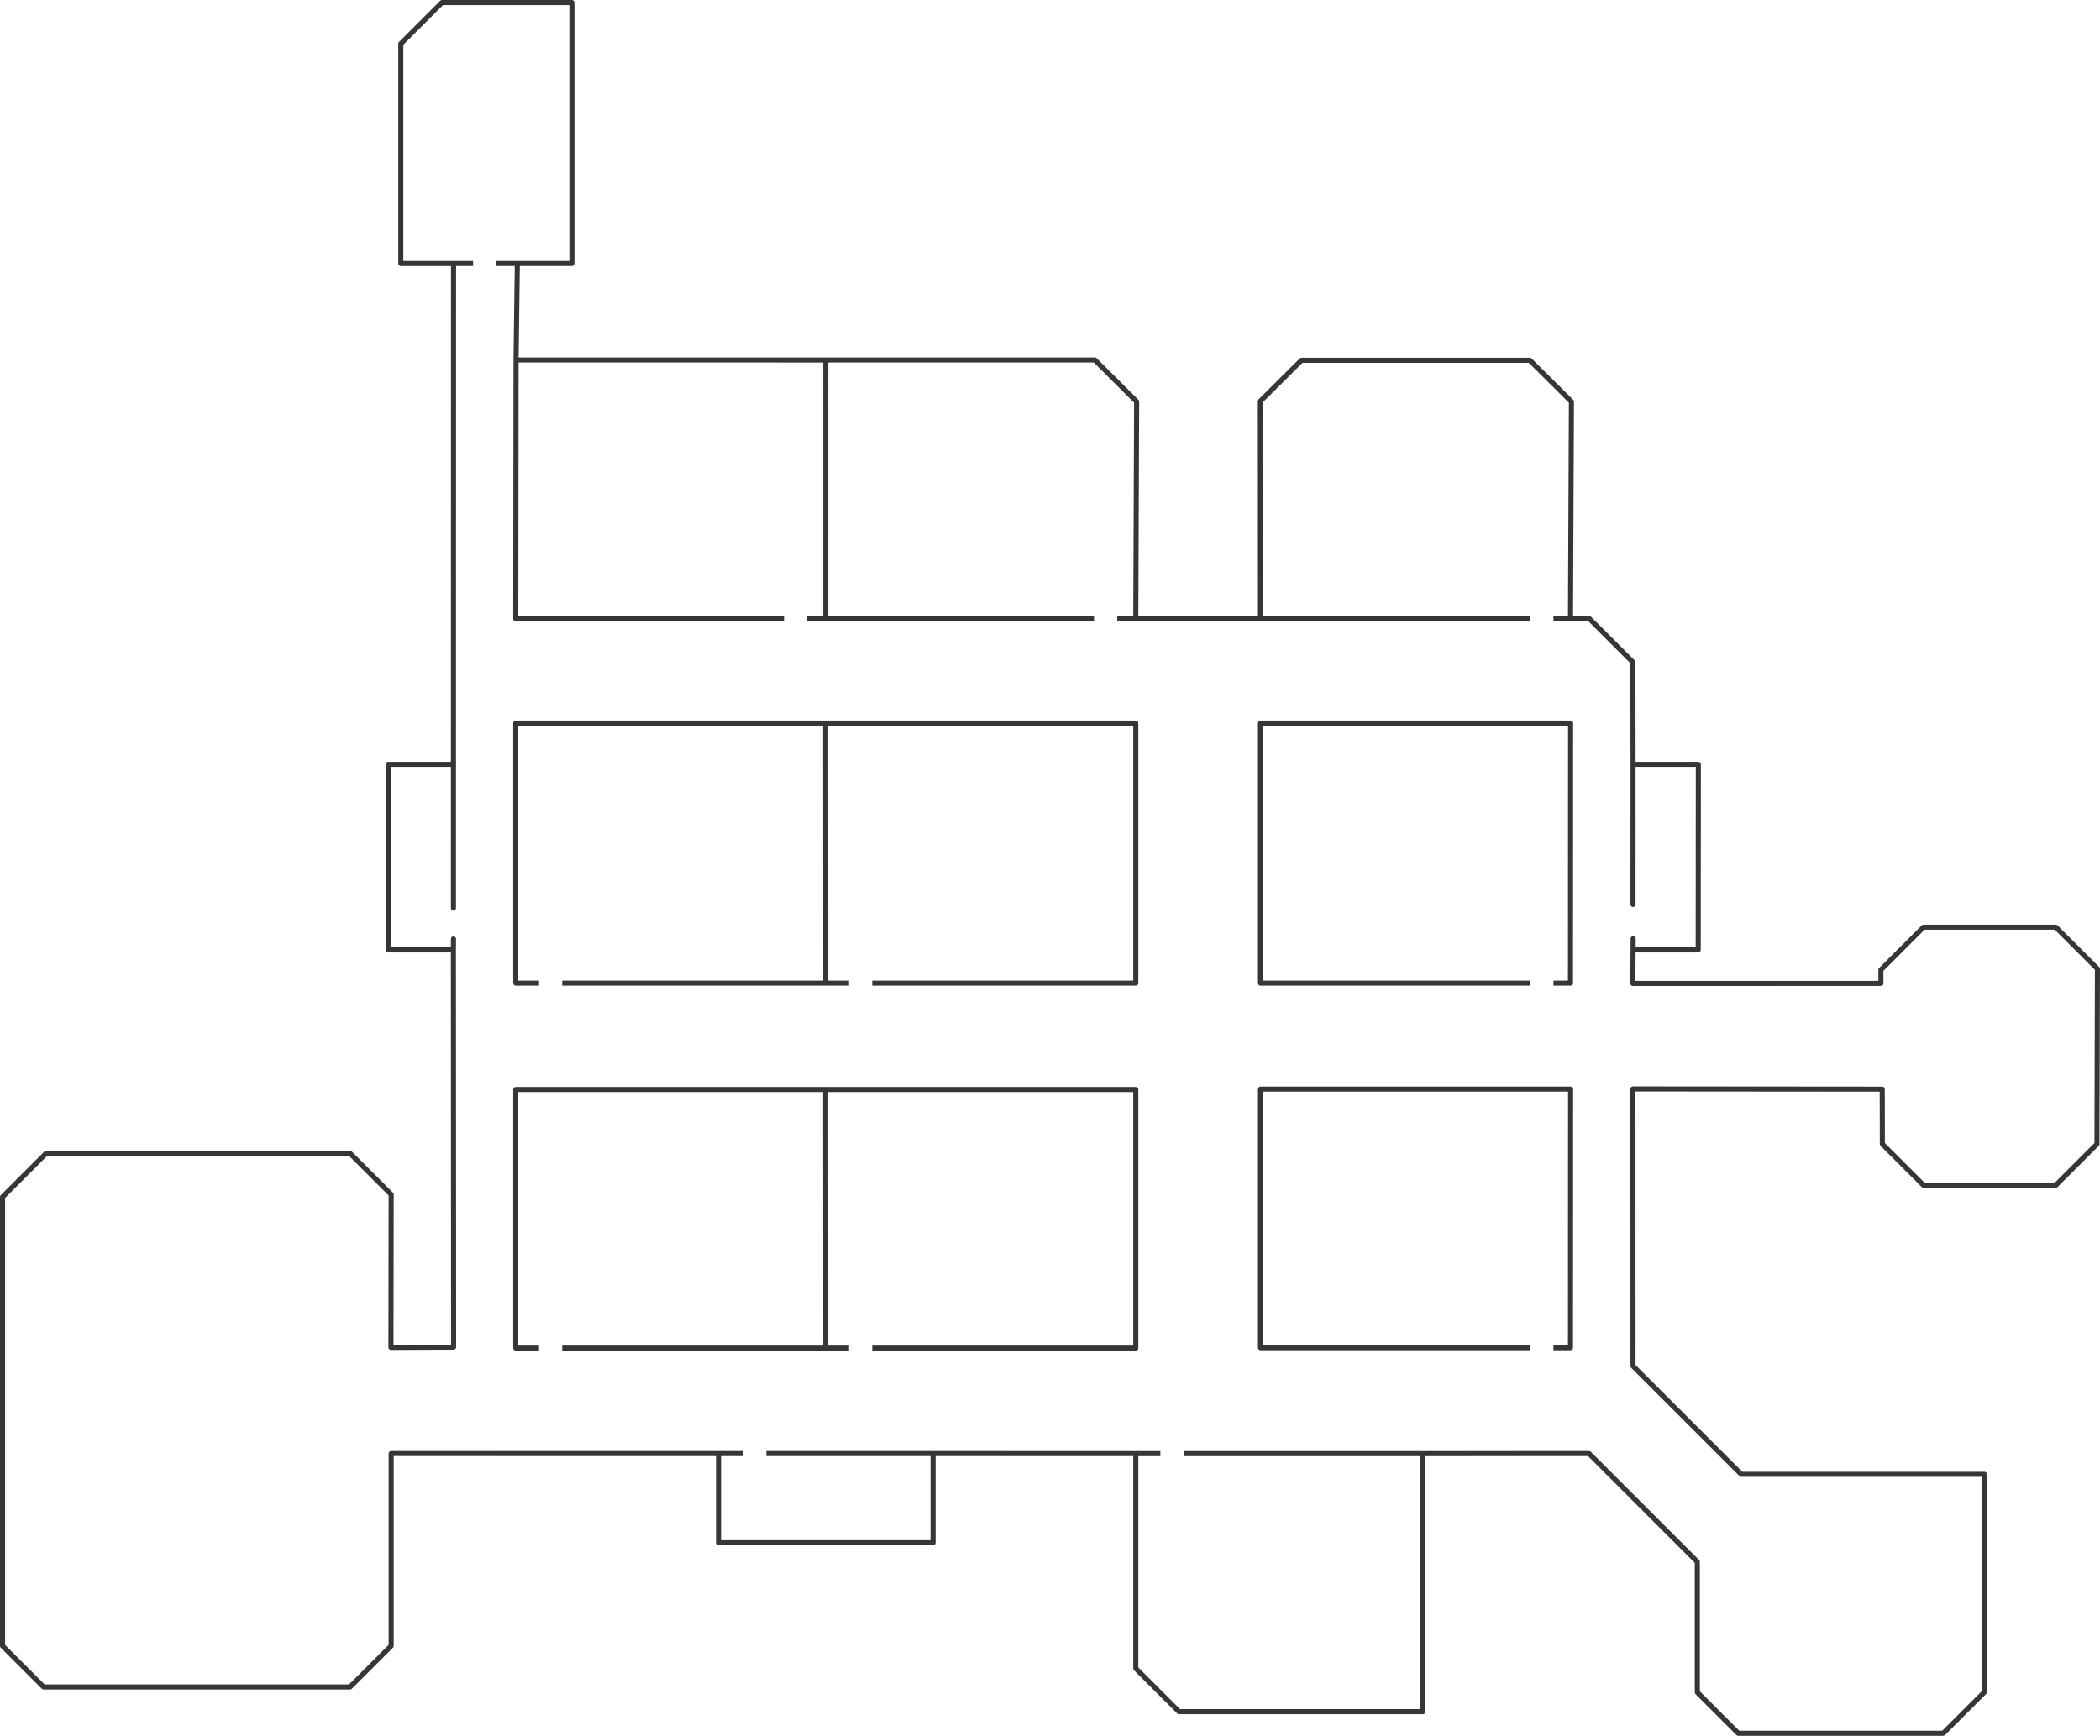
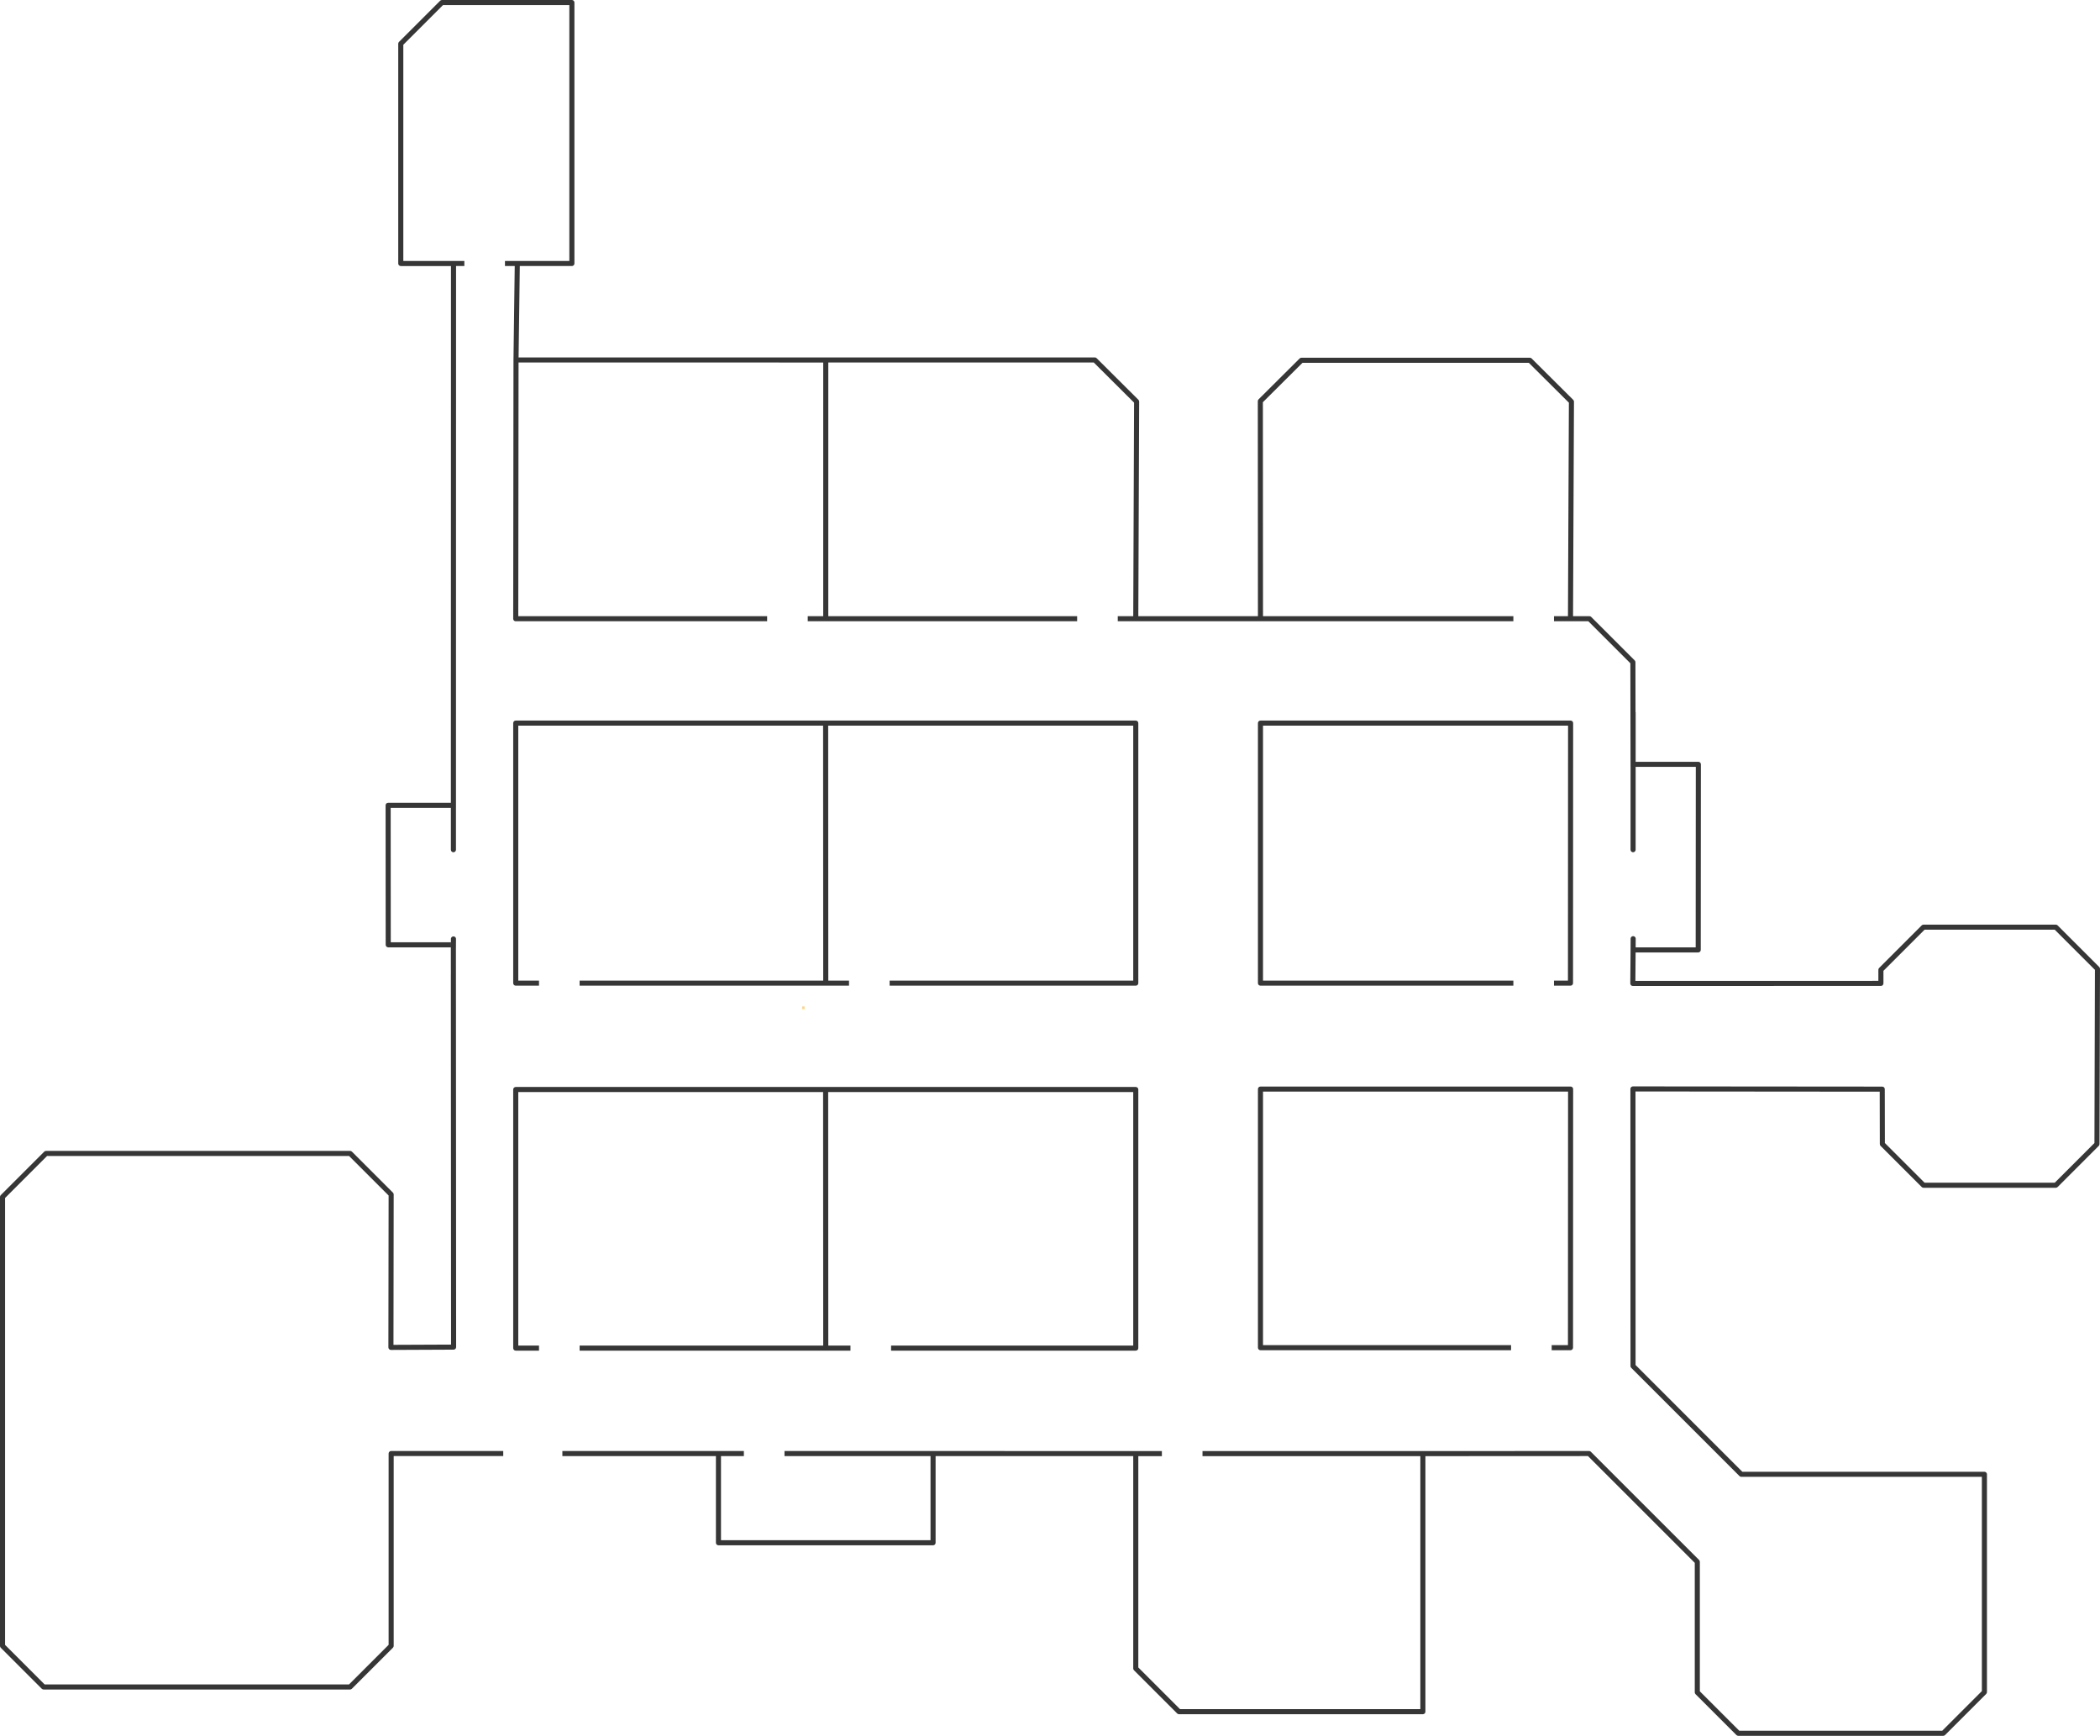
<svg xmlns="http://www.w3.org/2000/svg" width="1448.229mm" height="1197.266mm" viewBox="0 0 1448.229 1197.266" version="1.1" id="svg8">
  <defs id="defs2" />
  <g id="layer1" transform="translate(618.2811,450.4664)">
    <path id="path1199" style="display:inline;fill:#ffd284;fill-opacity:1;stroke:none;stroke-width:7.559;stroke-linecap:square;stroke-linejoin:round;stroke-miterlimit:4;stroke-dasharray:none;stroke-opacity:1" d="M 1185.445 2105.928 L 1185.445 2105.93 L 1185.588 2105.928 L 1185.445 2105.928 z " transform="matrix(0.2645833,0,0,0.2645833,-618.2811,-450.4664)" />
    <path id="path36793" style="display:inline;fill:#ffd284;fill-opacity:1;stroke:none;stroke-width:7.559;stroke-linecap:square;stroke-linejoin:round;stroke-miterlimit:4;stroke-dasharray:none;stroke-opacity:1" d="M 4252.941 2105.928 L 4252.799 2105.928 L 4252.941 2105.93 L 4252.941 2105.928 z " transform="matrix(0.2645833,0,0,0.2645833,-618.2811,-450.4664)" />
-     <path id="path1505" style="color:#000000;font-style:normal;font-variant:normal;font-weight:normal;font-stretch:normal;font-size:medium;line-height:normal;font-family:sans-serif;font-variant-ligatures:normal;font-variant-position:normal;font-variant-caps:normal;font-variant-numeric:normal;font-variant-alternates:normal;font-variant-east-asian:normal;font-feature-settings:normal;font-variation-settings:normal;text-indent:0;text-align:start;text-decoration:none;text-decoration-line:none;text-decoration-style:solid;text-decoration-color:#000000;letter-spacing:normal;word-spacing:normal;text-transform:none;writing-mode:lr-tb;direction:ltr;text-orientation:mixed;dominant-baseline:auto;baseline-shift:baseline;text-anchor:start;white-space:normal;shape-padding:0;shape-margin:0;inline-size:0;clip-rule:nonzero;display:inline;overflow:visible;visibility:visible;opacity:1;isolation:auto;mix-blend-mode:normal;color-interpolation:sRGB;color-interpolation-filters:linearRGB;solid-color:#000000;solid-opacity:1;vector-effect:none;fill:#363636;fill-opacity:1;fill-rule:nonzero;stroke:none;stroke-width:13.228;stroke-linecap:round;stroke-linejoin:round;stroke-miterlimit:4;stroke-dasharray:none;stroke-dashoffset:0;stroke-opacity:1;color-rendering:auto;image-rendering:auto;shape-rendering:auto;text-rendering:auto;enable-background:accumulate;stop-color:#000000;stop-opacity:1" d="M 1151.928 -0.002 A 6.615 6.615 0 0 0 1147.256 1.939 L 1039.945 109.242 A 6.615 6.615 0 0 0 1038.012 113.924 L 1038.012 686.936 A 6.615 6.615 0 0 0 1044.617 693.549 L 1175.455 693.637 L 1175.41 985.414 L 1175.197 1985.926 L 1011.725 1985.926 L 1011.725 1985.928 A 6.614 6.614 0 0 0 1011.65 1985.926 A 6.614 6.614 0 0 0 1005.043 1992.547 L 1005.391 2476.326 A 6.614 6.614 0 0 0 1011.906 2482.932 L 1011.906 2482.934 A 6.615 6.615 0 0 0 1012.004 2482.934 A 6.615 6.615 0 0 0 1012.006 2482.934 L 1175.123 2482.934 L 1175.668 3505.223 L 1025.566 3505.871 L 1026.141 3113.812 A 6.615 6.615 0 0 0 1024.207 3109.125 L 917.311 3002.234 A 6.615 6.615 0 0 0 912.631 3000.293 L 120 3000.293 A 6.615 6.615 0 0 0 115.326 3002.234 L 1.941 3115.621 A 6.615 6.615 0 0 0 0 3120.293 L 0 4290.803 A 6.615 6.615 0 0 0 1.941 4295.477 L 108.912 4402.453 A 6.615 6.615 0 0 0 113.592 4404.389 L 912.467 4404.389 A 6.615 6.615 0 0 0 917.141 4402.453 L 1024.207 4295.395 A 6.615 6.615 0 0 0 1026.141 4290.715 L 1026.141 3795.832 L 1866.031 3795.885 L 1866.031 4021.844 A 6.615 6.615 0 0 0 1872.645 4028.459 L 2432.016 4028.459 A 6.615 6.615 0 0 0 2438.629 4021.844 L 2438.629 3795.922 L 2953.768 3795.973 L 2953.768 4349.621 A 6.615 6.615 0 0 0 2955.701 4354.295 L 3068.275 4466.875 A 6.615 6.615 0 0 0 3072.955 4468.81 L 3708.705 4468.81 A 6.615 6.615 0 0 0 3715.32 4462.195 L 3715.32 3796.055 L 4139.076 3795.84 L 4417.396 4074.152 L 4417.396 4411.836 A 6.615 6.615 0 0 0 4419.338 4416.516 L 4525.984 4523.162 A 6.615 6.615 0 0 0 4530.656 4525.098 L 5065.113 4525.098 A 6.615 6.615 0 0 0 5069.793 4523.162 L 5177.037 4415.918 A 6.615 6.615 0 0 0 5178.971 4411.246 L 5178.971 3843.365 A 6.615 6.615 0 0 0 5172.357 3836.75 L 4541.412 3836.75 L 4263.092 3558.432 L 4262.871 2845.363 L 4899.441 2845.908 L 4899.721 2982.525 A 6.615 6.615 0 0 0 4901.656 2987.191 L 5008.922 3094.457 A 6.615 6.615 0 0 0 5013.602 3096.391 L 5358.461 3096.391 A 6.615 6.615 0 0 0 5363.143 3094.457 L 5470.379 2987.221 A 6.615 6.615 0 0 0 5472.32 2982.562 L 5473.619 2525.594 A 6.615 6.615 0 0 0 5471.685 2520.898 L 5363.098 2412.348 A 6.615 6.615 0 0 0 5358.424 2410.414 L 5013.639 2410.414 A 6.615 6.615 0 0 0 5008.967 2412.348 L 4897.875 2523.432 A 6.615 6.615 0 0 0 4895.941 2528.111 L 4895.941 2557.055 L 4262.613 2557.188 L 4263.211 2482.934 L 4426.371 2482.934 L 4426.379 2482.934 A 6.615 6.615 0 0 0 4426.435 2482.934 L 4426.435 2482.932 A 6.614 6.614 0 0 0 4433.002 2476.326 L 4433.342 1992.547 A 6.614 6.614 0 0 0 4426.734 1985.926 A 6.614 6.614 0 0 0 4426.678 1985.928 L 4426.678 1985.926 L 4263.182 1985.926 L 4262.738 1726.291 A 6.615 6.615 0 0 0 4260.805 1721.625 L 4147.418 1608.238 A 6.615 6.615 0 0 0 4142.738 1606.297 L 4100.107 1606.297 L 4102.537 1047.045 A 6.615 6.615 0 0 0 4100.588 1042.32 L 3992.199 934.508 A 6.615 6.615 0 0 0 3987.533 932.59 L 3392.17 932.59 A 6.615 6.615 0 0 0 3387.496 934.508 L 3280.416 1041.082 A 6.615 6.615 0 0 0 3278.475 1045.768 L 3278.791 1606.297 L 2967.01 1606.297 L 2969.18 1046.883 A 6.615 6.615 0 0 0 2967.231 1042.174 L 2858.289 933.697 A 6.615 6.615 0 0 0 2853.623 931.77 L 2152.352 931.807 A 6.615 6.615 0 0 0 2151.932 931.814 L 1351.705 931.77 L 1354.871 693.541 L 1490.609 693.541 A 6.615 6.615 0 0 0 1497.225 686.928 L 1497.225 6.613 A 6.615 6.615 0 0 0 1490.609 -0.002 L 1151.928 -0.002 z M 1154.674 13.227 L 1483.996 13.227 L 1483.996 680.312 L 1348.346 680.312 L 1293.559 680.311 L 1293.559 693.541 L 1341.643 693.541 L 1338.389 938.295 A 6.615 6.615 0 0 0 1338.389 938.348 A 6.615 6.615 0 0 0 1338.389 938.377 L 1337.664 1612.904 A 6.615 6.615 0 0 0 1337.717 1613.746 A 6.615 6.615 0 0 0 1337.879 1614.572 A 6.615 6.615 0 0 0 1337.996 1614.971 A 6.615 6.615 0 0 0 1338.498 1616.131 A 6.615 6.615 0 0 0 1338.713 1616.484 A 6.615 6.615 0 0 0 1339.791 1617.777 A 6.615 6.615 0 0 0 1340.107 1618.049 A 6.615 6.615 0 0 0 1340.447 1618.301 A 6.615 6.615 0 0 0 1341.156 1618.744 A 6.615 6.615 0 0 0 1341.533 1618.928 A 6.615 6.615 0 0 0 1341.924 1619.09 A 6.615 6.615 0 0 0 1342.728 1619.342 A 6.615 6.615 0 0 0 1343.135 1619.43 A 6.615 6.615 0 0 0 1344.279 1619.525 L 2043.492 1619.525 L 2043.492 1606.297 L 1350.9 1606.297 L 1351.609 944.998 L 2145.738 945.043 L 2145.715 1606.297 L 2103.996 1606.297 L 2103.996 1619.525 L 2851.539 1619.525 L 2851.539 1606.297 L 2158.943 1606.297 L 2158.967 945.035 L 2850.893 944.998 L 2955.938 1049.6 L 2953.789 1606.297 L 2912.043 1606.297 L 2912.043 1619.525 L 2960.373 1619.525 L 3285.412 1619.525 L 3988.566 1619.525 L 3988.566 1606.297 L 3292.019 1606.297 L 3291.703 1048.514 L 3394.894 945.818 L 3984.803 945.818 L 4089.293 1049.754 L 4086.879 1606.297 L 4049.072 1606.297 L 4049.072 1619.525 L 4093.465 1619.525 L 4140 1619.525 L 4249.518 1729.043 L 4249.967 1992.541 L 4249.967 1992.555 L 4249.842 2358.018 A 6.615 6.615 0 0 0 4263.07 2358.018 L 4263.188 1999.154 L 4420.109 1999.154 L 4419.777 2469.705 L 4263.307 2469.705 L 4263.447 2447.059 A 6.615 6.615 0 0 0 4263.1 2444.99 A 6.615 6.615 0 0 0 4262.953 2444.6 A 6.615 6.615 0 0 0 4262.783 2444.217 A 6.615 6.615 0 0 0 4262.125 2443.139 A 6.615 6.615 0 0 0 4261.867 2442.812 A 6.615 6.615 0 0 0 4261.58 2442.504 A 6.615 6.615 0 0 0 4261.277 2442.209 A 6.615 6.615 0 0 0 4260.959 2441.936 A 6.615 6.615 0 0 0 4258.736 2440.775 A 6.615 6.615 0 0 0 4257.504 2440.525 A 6.615 6.615 0 0 0 4257.084 2440.496 A 6.615 6.615 0 0 0 4256.662 2440.496 A 6.615 6.615 0 0 0 4256.242 2440.518 A 6.615 6.615 0 0 0 4255.828 2440.568 A 6.615 6.615 0 0 0 4253.111 2441.639 A 6.615 6.615 0 0 0 4252.447 2442.156 A 6.615 6.615 0 0 0 4251.857 2442.754 A 6.615 6.615 0 0 0 4251.592 2443.078 A 6.615 6.615 0 0 0 4251.34 2443.418 A 6.615 6.615 0 0 0 4250.92 2444.15 A 6.615 6.615 0 0 0 4250.742 2444.533 A 6.615 6.615 0 0 0 4250.469 2445.322 A 6.615 6.615 0 0 0 4250.365 2445.729 A 6.615 6.615 0 0 0 4250.293 2446.143 A 6.615 6.615 0 0 0 4250.24 2446.562 A 6.615 6.615 0 0 0 4250.219 2446.977 L 4250.033 2476.26 A 6.615 6.615 0 0 0 4250.033 2476.268 L 4250.033 2476.283 L 4249.332 2563.75 A 6.615 6.615 0 0 0 4255.947 2570.416 L 4902.557 2570.283 A 6.615 6.615 0 0 0 4909.17 2563.67 L 4909.17 2530.85 L 5016.377 2423.643 L 5355.685 2423.643 L 5460.383 2528.311 L 5459.1 2979.795 L 5355.723 3083.162 L 5016.34 3083.162 L 4912.941 2979.764 L 4912.654 2839.279 A 6.615 6.615 0 0 0 4906.047 2832.68 L 4256.264 2832.127 A 6.615 6.615 0 0 0 4249.643 2838.748 L 4249.871 3561.178 A 6.615 6.615 0 0 0 4251.805 3565.85 L 4534 3848.045 A 6.615 6.615 0 0 0 4538.674 3849.979 L 5165.742 3849.979 L 5165.742 4408.508 L 5062.373 4511.869 L 4533.402 4511.869 L 4430.625 4409.098 L 4430.625 4071.414 A 6.615 6.615 0 0 0 4428.69 4066.74 L 4146.496 3784.545 A 6.615 6.615 0 0 0 4141.815 3782.611 L 3708.727 3782.826 L 3708.705 3782.826 L 3084.959 3782.762 L 3084.959 3796.055 L 3702.092 3796.055 L 3702.092 4455.582 L 3075.693 4455.582 L 2966.994 4346.883 L 2966.994 3796.055 L 3024.455 3796.055 L 3024.455 3782.756 L 2432.021 3782.693 A 6.615 6.615 0 0 0 2432.016 3782.693 L 1997.428 3782.666 L 1997.428 3795.922 L 2425.4 3795.922 L 2425.4 4015.231 L 1879.26 4015.231 L 1879.26 3795.922 L 1936.924 3795.922 L 1936.924 3782.662 L 1019.527 3782.604 A 6.615 6.615 0 0 0 1012.912 3789.219 L 1012.912 4287.977 L 909.729 4391.16 L 116.33 4391.16 L 13.229 4288.057 L 13.229 3123.033 L 122.738 3013.521 L 909.891 3013.521 L 1012.912 3116.543 L 1012.33 3512.508 A 6.615 6.615 0 0 0 1018.973 3519.129 L 1182.32 3518.422 A 6.615 6.615 0 0 0 1188.904 3511.807 L 1188.352 2476.371 L 1188.352 2476.363 L 1188.352 2476.32 L 1188.551 2447.664 A 6.615 6.615 0 0 0 1188.418 2446.408 A 6.615 6.615 0 0 0 1188.328 2446.002 A 6.615 6.615 0 0 0 1188.203 2445.596 A 6.615 6.615 0 0 0 1187.686 2444.445 A 6.615 6.615 0 0 0 1187.473 2444.09 A 6.615 6.615 0 0 0 1187.228 2443.744 A 6.615 6.615 0 0 0 1186.379 2442.812 A 6.615 6.615 0 0 0 1186.062 2442.541 A 6.615 6.615 0 0 0 1185.723 2442.289 A 6.615 6.615 0 0 0 1184.631 2441.67 A 6.615 6.615 0 0 0 1183.84 2441.373 A 6.615 6.615 0 0 0 1183.022 2441.182 A 6.615 6.615 0 0 0 1182.188 2441.102 A 6.615 6.615 0 0 0 1181.346 2441.123 A 6.615 6.615 0 0 0 1180.52 2441.248 A 6.615 6.615 0 0 0 1179.707 2441.477 A 6.615 6.615 0 0 0 1179.314 2441.633 A 6.615 6.615 0 0 0 1178.57 2442.016 A 6.615 6.615 0 0 0 1178.215 2442.238 A 6.615 6.615 0 0 0 1177.24 2443.043 A 6.615 6.615 0 0 0 1176.961 2443.352 A 6.615 6.615 0 0 0 1176.688 2443.678 A 6.615 6.615 0 0 0 1176.443 2444.018 A 6.615 6.615 0 0 0 1176.223 2444.371 A 6.615 6.615 0 0 0 1176.023 2444.748 A 6.615 6.615 0 0 0 1175.691 2445.516 A 6.615 6.615 0 0 0 1175.389 2446.74 A 6.615 6.615 0 0 0 1175.322 2447.566 L 1175.166 2469.705 L 1018.615 2469.705 L 1018.275 1999.154 L 1175.197 1999.154 L 1175.219 2367.268 A 6.615 6.615 0 0 0 1188.447 2367.268 L 1188.617 1182.82 L 1188.727 693.541 L 1233.055 693.541 L 1233.055 680.309 L 1182.113 680.307 A 6.615 6.615 0 0 0 1181.898 680.312 L 1178.268 680.312 L 1051.24 680.312 L 1051.24 116.662 L 1154.674 13.227 z " transform="matrix(0.2645833,0,0,0.2645833,-618.2811,-450.4664)" />
    <g id="g7147-4-1-6" transform="rotate(-90,272.7981,-82.6972)" />
-     <path id="path1328" style="color:#000000;font-style:normal;font-variant:normal;font-weight:normal;font-stretch:normal;font-size:medium;line-height:normal;font-family:sans-serif;font-variant-ligatures:normal;font-variant-position:normal;font-variant-caps:normal;font-variant-numeric:normal;font-variant-alternates:normal;font-variant-east-asian:normal;font-feature-settings:normal;font-variation-settings:normal;text-indent:0;text-align:start;text-decoration:none;text-decoration-line:none;text-decoration-style:solid;text-decoration-color:#000000;letter-spacing:normal;word-spacing:normal;text-transform:none;writing-mode:lr-tb;direction:ltr;text-orientation:mixed;dominant-baseline:auto;baseline-shift:baseline;text-anchor:start;white-space:normal;shape-padding:0;shape-margin:0;inline-size:0;clip-rule:nonzero;display:inline;overflow:visible;visibility:visible;opacity:1;isolation:auto;mix-blend-mode:normal;color-interpolation:sRGB;color-interpolation-filters:linearRGB;solid-color:#000000;solid-opacity:1;vector-effect:none;fill:#363636;fill-opacity:1;fill-rule:nonzero;stroke:none;stroke-width:13.228;stroke-linecap:round;stroke-linejoin:round;stroke-miterlimit:4;stroke-dasharray:none;stroke-dashoffset:0;stroke-opacity:1;color-rendering:auto;image-rendering:auto;shape-rendering:auto;text-rendering:auto;enable-background:accumulate;stop-color:#000000;stop-opacity:1" d="M 1344.279 2833.641 A 6.615 6.615 0 0 0 1337.664 2840.254 L 1337.664 3514.406 A 6.615 6.615 0 0 0 1344.279 3521.019 L 1404.895 3521.019 L 1404.895 3507.791 L 1350.893 3507.791 L 1350.893 2846.869 L 2145.406 2846.869 L 2145.715 3507.791 L 1465.398 3507.791 L 1465.398 3521.019 L 2152.33 3521.019 L 2212.943 3521.019 L 2212.943 3507.791 L 2158.943 3507.791 L 2158.635 2846.869 L 2953.76 2846.869 L 2953.76 3507.791 L 2273.447 3507.791 L 2273.447 3521.019 L 2960.373 3521.019 A 6.615 6.615 0 0 0 2966.988 3514.406 L 2966.988 2840.254 A 6.615 6.615 0 0 0 2960.373 2833.641 L 1344.279 2833.641 z " transform="matrix(0.2645833,0,0,0.2645833,-618.2811,-450.4664)" />
-     <path id="path1346" style="color:#000000;font-style:normal;font-variant:normal;font-weight:normal;font-stretch:normal;font-size:medium;line-height:normal;font-family:sans-serif;font-variant-ligatures:normal;font-variant-position:normal;font-variant-caps:normal;font-variant-numeric:normal;font-variant-alternates:normal;font-variant-east-asian:normal;font-feature-settings:normal;font-variation-settings:normal;text-indent:0;text-align:start;text-decoration:none;text-decoration-line:none;text-decoration-style:solid;text-decoration-color:#000000;letter-spacing:normal;word-spacing:normal;text-transform:none;writing-mode:lr-tb;direction:ltr;text-orientation:mixed;dominant-baseline:auto;baseline-shift:baseline;text-anchor:start;white-space:normal;shape-padding:0;shape-margin:0;inline-size:0;clip-rule:nonzero;display:inline;overflow:visible;visibility:visible;opacity:1;isolation:auto;mix-blend-mode:normal;color-interpolation:sRGB;color-interpolation-filters:linearRGB;solid-color:#000000;solid-opacity:1;vector-effect:none;fill:#363636;fill-opacity:1;fill-rule:nonzero;stroke:none;stroke-width:13.228;stroke-linecap:round;stroke-linejoin:round;stroke-miterlimit:4;stroke-dasharray:none;stroke-dashoffset:0;stroke-opacity:1;color-rendering:auto;image-rendering:auto;shape-rendering:auto;text-rendering:auto;enable-background:accumulate;stop-color:#000000;stop-opacity:1" d="M 3285.412 2832.51 A 6.615 6.615 0 0 0 3278.799 2839.125 L 3278.799 3513.275 A 6.615 6.615 0 0 0 3285.412 3519.891 L 3988.566 3519.891 L 3988.566 3506.662 L 3292.027 3506.662 L 3292.027 2845.738 L 4087.139 2845.738 L 4086.85 3506.662 L 4049.072 3506.662 L 4049.072 3519.891 L 4093.465 3519.891 A 6.615 6.615 0 0 0 4100.078 3513.275 L 4100.365 2839.133 A 6.615 6.615 0 0 0 4093.752 2832.51 L 3285.412 2832.51 z " transform="matrix(0.2645833,0,0,0.2645833,-618.2811,-450.4664)" />
-     <path id="path1259" style="color:#000000;font-style:normal;font-variant:normal;font-weight:normal;font-stretch:normal;font-size:medium;line-height:normal;font-family:sans-serif;font-variant-ligatures:normal;font-variant-position:normal;font-variant-caps:normal;font-variant-numeric:normal;font-variant-alternates:normal;font-variant-east-asian:normal;font-feature-settings:normal;font-variation-settings:normal;text-indent:0;text-align:start;text-decoration:none;text-decoration-line:none;text-decoration-style:solid;text-decoration-color:#000000;letter-spacing:normal;word-spacing:normal;text-transform:none;writing-mode:lr-tb;direction:ltr;text-orientation:mixed;dominant-baseline:auto;baseline-shift:baseline;text-anchor:start;white-space:normal;shape-padding:0;shape-margin:0;inline-size:0;clip-rule:nonzero;display:inline;overflow:visible;visibility:visible;opacity:1;isolation:auto;mix-blend-mode:normal;color-interpolation:sRGB;color-interpolation-filters:linearRGB;solid-color:#000000;solid-opacity:1;vector-effect:none;fill:#363636;fill-opacity:1;fill-rule:nonzero;stroke:none;stroke-width:13.228;stroke-linecap:round;stroke-linejoin:round;stroke-miterlimit:4;stroke-dasharray:none;stroke-dashoffset:0;stroke-opacity:1;color-rendering:auto;image-rendering:auto;shape-rendering:auto;text-rendering:auto;enable-background:accumulate;stop-color:#000000;stop-opacity:1" d="M 1344.279 1878.424 A 6.615 6.615 0 0 0 1337.664 1885.037 L 1337.664 2562.969 A 6.615 6.615 0 0 0 1344.279 2569.582 L 1404.895 2569.582 L 1404.895 2556.354 L 1350.893 2556.354 L 1350.893 1891.652 L 2145.406 1891.652 L 2145.715 2556.354 L 1465.398 2556.354 L 1465.398 2569.582 L 2152.33 2569.582 L 2212.943 2569.582 L 2212.943 2556.354 L 2158.943 2556.354 L 2158.635 1891.652 L 2953.76 1891.652 L 2953.76 2556.354 L 2273.447 2556.354 L 2273.447 2569.582 L 2960.373 2569.582 A 6.615 6.615 0 0 0 2966.988 2562.969 L 2966.988 1885.037 A 6.615 6.615 0 0 0 2960.373 1878.424 L 1344.279 1878.424 z " transform="matrix(0.2645833,0,0,0.2645833,-618.2811,-450.4664)" />
-     <path id="path1287" style="color:#000000;font-style:normal;font-variant:normal;font-weight:normal;font-stretch:normal;font-size:medium;line-height:normal;font-family:sans-serif;font-variant-ligatures:normal;font-variant-position:normal;font-variant-caps:normal;font-variant-numeric:normal;font-variant-alternates:normal;font-variant-east-asian:normal;font-feature-settings:normal;font-variation-settings:normal;text-indent:0;text-align:start;text-decoration:none;text-decoration-line:none;text-decoration-style:solid;text-decoration-color:#000000;letter-spacing:normal;word-spacing:normal;text-transform:none;writing-mode:lr-tb;direction:ltr;text-orientation:mixed;dominant-baseline:auto;baseline-shift:baseline;text-anchor:start;white-space:normal;shape-padding:0;shape-margin:0;inline-size:0;clip-rule:nonzero;display:inline;overflow:visible;visibility:visible;opacity:1;isolation:auto;mix-blend-mode:normal;color-interpolation:sRGB;color-interpolation-filters:linearRGB;solid-color:#000000;solid-opacity:1;vector-effect:none;fill:#363636;fill-opacity:1;fill-rule:nonzero;stroke:none;stroke-width:13.228;stroke-linecap:round;stroke-linejoin:round;stroke-miterlimit:4;stroke-dasharray:none;stroke-dashoffset:0;stroke-opacity:1;color-rendering:auto;image-rendering:auto;shape-rendering:auto;text-rendering:auto;enable-background:accumulate;stop-color:#000000;stop-opacity:1" d="M 3285.412 1878.424 A 6.615 6.615 0 0 0 3278.799 1885.037 L 3278.799 2562.969 A 6.615 6.615 0 0 0 3285.412 2569.582 L 3988.566 2569.582 L 3988.566 2556.354 L 3292.027 2556.354 L 3292.027 1891.652 L 4087.139 1891.652 L 4086.85 2556.354 L 4049.072 2556.354 L 4049.072 2569.582 L 4093.465 2569.582 A 6.615 6.615 0 0 0 4100.078 2562.969 L 4100.365 1885.037 A 6.615 6.615 0 0 0 4093.752 1878.424 L 3285.412 1878.424 z " transform="matrix(0.2645833,0,0,0.2645833,-618.2811,-450.4664)" />
+     <path id="path1328" style="color:#000000;font-style:normal;font-variant:normal;font-weight:normal;font-stretch:normal;font-size:medium;line-height:normal;font-family:sans-serif;font-variant-ligatures:normal;font-variant-position:normal;font-variant-caps:normal;font-variant-numeric:normal;font-variant-alternates:normal;font-variant-east-asian:normal;font-feature-settings:normal;font-variation-settings:normal;text-indent:0;text-align:start;text-decoration:none;text-decoration-line:none;text-decoration-style:solid;text-decoration-color:#000000;letter-spacing:normal;word-spacing:normal;text-transform:none;writing-mode:lr-tb;direction:ltr;text-orientation:mixed;dominant-baseline:auto;baseline-shift:baseline;text-anchor:start;white-space:normal;shape-padding:0;shape-margin:0;inline-size:0;clip-rule:nonzero;display:inline;overflow:visible;visibility:visible;opacity:1;isolation:auto;mix-blend-mode:normal;color-interpolation:sRGB;color-interpolation-filters:linearRGB;solid-color:#000000;solid-opacity:1;vector-effect:none;fill:#363636;fill-opacity:1;fill-rule:nonzero;stroke:none;stroke-width:13.228;stroke-linecap:round;stroke-linejoin:round;stroke-miterlimit:4;stroke-dasharray:none;stroke-dashoffset:0;stroke-opacity:1;color-rendering:auto;image-rendering:auto;shape-rendering:auto;text-rendering:auto;enable-background:accumulate;stop-color:#000000;stop-opacity:1" d="M 1344.279 2833.641 A 6.615 6.615 0 0 0 1337.664 2840.254 L 1337.664 3514.406 A 6.615 6.615 0 0 0 1344.279 3521.019 L 1404.895 3521.019 L 1404.895 3507.791 L 1350.893 3507.791 L 1350.893 2846.869 L 2145.406 2846.869 L 2145.715 3507.791 L 1510.777 3507.791 L 1510.777 3521.019 L 2152.33 3521.019 L 2211.381 3521.019 L 2212.943 3521.019 L 2216.725 3521.019 L 2216.725 3507.791 L 2212.943 3507.791 L 2211.381 3507.791 L 2158.943 3507.791 L 2158.635 2846.869 L 2953.76 2846.869 L 2953.76 3507.791 L 2322.607 3507.791 L 2322.607 3521.019 L 2960.373 3521.019 A 6.615 6.615 0 0 0 2966.988 3514.406 L 2966.988 2840.254 A 6.615 6.615 0 0 0 2960.373 2833.641 L 1344.279 2833.641 z " transform="matrix(0.2645833,0,0,0.2645833,-618.2811,-450.4664)" />
+     <path id="path1346" style="color:#000000;font-style:normal;font-variant:normal;font-weight:normal;font-stretch:normal;font-size:medium;line-height:normal;font-family:sans-serif;font-variant-ligatures:normal;font-variant-position:normal;font-variant-caps:normal;font-variant-numeric:normal;font-variant-alternates:normal;font-variant-east-asian:normal;font-feature-settings:normal;font-variation-settings:normal;text-indent:0;text-align:start;text-decoration:none;text-decoration-line:none;text-decoration-style:solid;text-decoration-color:#000000;letter-spacing:normal;word-spacing:normal;text-transform:none;writing-mode:lr-tb;direction:ltr;text-orientation:mixed;dominant-baseline:auto;baseline-shift:baseline;text-anchor:start;white-space:normal;shape-padding:0;shape-margin:0;inline-size:0;clip-rule:nonzero;display:inline;overflow:visible;visibility:visible;opacity:1;isolation:auto;mix-blend-mode:normal;color-interpolation:sRGB;color-interpolation-filters:linearRGB;solid-color:#000000;solid-opacity:1;vector-effect:none;fill:#363636;fill-opacity:1;fill-rule:nonzero;stroke:none;stroke-width:13.228;stroke-linecap:round;stroke-linejoin:round;stroke-miterlimit:4;stroke-dasharray:none;stroke-dashoffset:0;stroke-opacity:1;color-rendering:auto;image-rendering:auto;shape-rendering:auto;text-rendering:auto;enable-background:accumulate;stop-color:#000000;stop-opacity:1" d="M 3285.412 2832.51 A 6.615 6.615 0 0 0 3278.799 2839.125 L 3278.799 3513.275 A 6.615 6.615 0 0 0 3285.412 3519.891 L 3938.564 3519.891 L 3938.564 3506.662 L 3292.027 3506.662 L 3292.027 2845.738 L 4087.139 2845.738 L 4086.85 3506.662 L 4049.072 3506.662 L 4044.447 3506.662 L 4044.447 3519.891 L 4049.072 3519.891 L 4093.465 3519.891 A 6.615 6.615 0 0 0 4100.078 3513.275 L 4100.365 2839.133 A 6.615 6.615 0 0 0 4093.752 2832.51 L 3285.412 2832.51 z " transform="matrix(0.2645833,0,0,0.2645833,-618.2811,-450.4664)" />
+     <path id="path1259" style="color:#000000;font-style:normal;font-variant:normal;font-weight:normal;font-stretch:normal;font-size:medium;line-height:normal;font-family:sans-serif;font-variant-ligatures:normal;font-variant-position:normal;font-variant-caps:normal;font-variant-numeric:normal;font-variant-alternates:normal;font-variant-east-asian:normal;font-feature-settings:normal;font-variation-settings:normal;text-indent:0;text-align:start;text-decoration:none;text-decoration-line:none;text-decoration-style:solid;text-decoration-color:#000000;letter-spacing:normal;word-spacing:normal;text-transform:none;writing-mode:lr-tb;direction:ltr;text-orientation:mixed;dominant-baseline:auto;baseline-shift:baseline;text-anchor:start;white-space:normal;shape-padding:0;shape-margin:0;inline-size:0;clip-rule:nonzero;display:inline;overflow:visible;visibility:visible;opacity:1;isolation:auto;mix-blend-mode:normal;color-interpolation:sRGB;color-interpolation-filters:linearRGB;solid-color:#000000;solid-opacity:1;vector-effect:none;fill:#363636;fill-opacity:1;fill-rule:nonzero;stroke:none;stroke-width:13.228;stroke-linecap:round;stroke-linejoin:round;stroke-miterlimit:4;stroke-dasharray:none;stroke-dashoffset:0;stroke-opacity:1;color-rendering:auto;image-rendering:auto;shape-rendering:auto;text-rendering:auto;enable-background:accumulate;stop-color:#000000;stop-opacity:1" d="M 1344.279 1878.424 A 6.615 6.615 0 0 0 1337.664 1885.037 L 1337.664 2562.969 A 6.615 6.615 0 0 0 1344.279 2569.582 L 1404.895 2569.582 L 1404.895 2556.354 L 1350.893 2556.354 L 1350.893 1891.652 L 2145.406 1891.652 L 2145.715 2556.354 L 1510.756 2556.354 L 1510.756 2569.582 L 2152.33 2569.582 L 2212.943 2569.582 L 2212.943 2556.354 L 2158.943 2556.354 L 2158.635 1891.652 L 2953.76 1891.652 L 2953.76 2556.354 L 2318.805 2556.354 L 2318.805 2569.582 L 2960.373 2569.582 A 6.615 6.615 0 0 0 2966.988 2562.969 L 2966.988 1885.037 A 6.615 6.615 0 0 0 2960.373 1878.424 L 1344.279 1878.424 z " transform="matrix(0.2645833,0,0,0.2645833,-618.2811,-450.4664)" />
+     <path id="path1287" style="color:#000000;font-style:normal;font-variant:normal;font-weight:normal;font-stretch:normal;font-size:medium;line-height:normal;font-family:sans-serif;font-variant-ligatures:normal;font-variant-position:normal;font-variant-caps:normal;font-variant-numeric:normal;font-variant-alternates:normal;font-variant-east-asian:normal;font-feature-settings:normal;font-variation-settings:normal;text-indent:0;text-align:start;text-decoration:none;text-decoration-line:none;text-decoration-style:solid;text-decoration-color:#000000;letter-spacing:normal;word-spacing:normal;text-transform:none;writing-mode:lr-tb;direction:ltr;text-orientation:mixed;dominant-baseline:auto;baseline-shift:baseline;text-anchor:start;white-space:normal;shape-padding:0;shape-margin:0;inline-size:0;clip-rule:nonzero;display:inline;overflow:visible;visibility:visible;opacity:1;isolation:auto;mix-blend-mode:normal;color-interpolation:sRGB;color-interpolation-filters:linearRGB;solid-color:#000000;solid-opacity:1;vector-effect:none;fill:#363636;fill-opacity:1;fill-rule:nonzero;stroke:none;stroke-width:13.228;stroke-linecap:round;stroke-linejoin:round;stroke-miterlimit:4;stroke-dasharray:none;stroke-dashoffset:0;stroke-opacity:1;color-rendering:auto;image-rendering:auto;shape-rendering:auto;text-rendering:auto;enable-background:accumulate;stop-color:#000000;stop-opacity:1" d="M 3285.412 1878.424 A 6.615 6.615 0 0 0 3278.799 1885.037 L 3278.799 2562.969 A 6.615 6.615 0 0 0 3285.412 2569.582 L 3944.564 2569.582 L 3944.564 2556.354 L 3292.027 2556.354 L 3292.027 1891.652 L 4087.139 1891.652 L 4086.85 2556.354 L 4050.447 2556.354 L 4050.447 2569.582 L 4093.465 2569.582 A 6.615 6.615 0 0 0 4100.078 2562.969 L 4100.365 1885.037 A 6.615 6.615 0 0 0 4093.752 1878.424 L 3285.412 1878.424 z " transform="matrix(0.2645833,0,0,0.2645833,-618.2811,-450.4664)" />
+     <path id="path1505" style="color:#000000;font-style:normal;font-variant:normal;font-weight:normal;font-stretch:normal;font-size:medium;line-height:normal;font-family:sans-serif;font-variant-ligatures:normal;font-variant-position:normal;font-variant-caps:normal;font-variant-numeric:normal;font-variant-alternates:normal;font-variant-east-asian:normal;font-feature-settings:normal;font-variation-settings:normal;text-indent:0;text-align:start;text-decoration:none;text-decoration-line:none;text-decoration-style:solid;text-decoration-color:#000000;letter-spacing:normal;word-spacing:normal;text-transform:none;writing-mode:lr-tb;direction:ltr;text-orientation:mixed;dominant-baseline:auto;baseline-shift:baseline;text-anchor:start;white-space:normal;shape-padding:0;shape-margin:0;inline-size:0;clip-rule:nonzero;display:inline;overflow:visible;visibility:visible;opacity:1;isolation:auto;mix-blend-mode:normal;color-interpolation:sRGB;color-interpolation-filters:linearRGB;solid-color:#000000;solid-opacity:1;vector-effect:none;fill:#363636;fill-opacity:1;fill-rule:nonzero;stroke:none;stroke-width:13.228;stroke-linecap:round;stroke-linejoin:round;stroke-miterlimit:4;stroke-dasharray:none;stroke-dashoffset:0;stroke-opacity:1;color-rendering:auto;image-rendering:auto;shape-rendering:auto;text-rendering:auto;enable-background:accumulate;stop-color:#000000;stop-opacity:1" d="M 1151.928 -0.002 A 6.615 6.615 0 0 0 1147.256 1.939 L 1039.945 109.242 A 6.615 6.615 0 0 0 1038.012 113.924 L 1038.012 686.936 A 6.615 6.615 0 0 0 1044.617 693.549 L 1175.455 693.637 L 1175.41 985.414 L 1175.203 1953.93 L 1175.203 1957.455 L 1175.197 1985.926 L 1175.197 1999.154 L 1175.203 2092.701 L 1011.738 2092.701 L 1011.738 2092.703 A 6.614 6.614 0 0 0 1011.666 2092.701 L 1011.664 2092.701 A 6.614 6.614 0 0 0 1005.057 2099.322 L 1005.18 2270.521 L 1005.18 2297.541 L 1005.299 2463.043 A 6.614 6.614 0 0 0 1011.814 2469.648 L 1011.814 2469.65 A 6.615 6.615 0 0 0 1011.912 2469.65 A 6.615 6.615 0 0 0 1011.914 2469.65 L 1175.031 2469.65 L 1175.062 2526.838 L 1175.105 2526.838 L 1175.105 2451.994 L 1175.074 2456.422 L 1018.523 2456.422 L 1018.408 2297.541 L 1018.408 2270.521 L 1018.289 2105.93 L 1175.203 2105.93 L 1175.211 2105.93 L 1175.219 2215.266 A 6.615 6.615 0 0 0 1188.447 2215.266 L 1188.463 2105.93 L 1188.484 2105.93 L 1188.617 1182.82 L 1188.727 693.541 L 1210.312 693.541 L 1210.312 680.309 L 1182.113 680.307 A 6.615 6.615 0 0 0 1181.898 680.312 L 1178.268 680.312 L 1051.24 680.312 L 1051.24 116.662 L 1154.674 13.227 L 1483.996 13.227 L 1483.996 680.312 L 1348.346 680.312 L 1316.195 680.311 L 1316.195 693.541 L 1341.643 693.541 L 1338.389 938.295 A 6.615 6.615 0 0 0 1338.389 938.348 A 6.615 6.615 0 0 0 1338.389 938.377 L 1337.664 1612.904 A 6.615 6.615 0 0 0 1337.717 1613.746 A 6.615 6.615 0 0 0 1337.879 1614.572 A 6.615 6.615 0 0 0 1337.996 1614.971 A 6.615 6.615 0 0 0 1338.498 1616.131 A 6.615 6.615 0 0 0 1338.713 1616.484 A 6.615 6.615 0 0 0 1339.791 1617.777 A 6.615 6.615 0 0 0 1340.107 1618.049 A 6.615 6.615 0 0 0 1340.447 1618.301 A 6.615 6.615 0 0 0 1341.156 1618.744 A 6.615 6.615 0 0 0 1341.533 1618.928 A 6.615 6.615 0 0 0 1341.924 1619.09 A 6.615 6.615 0 0 0 1342.728 1619.342 A 6.615 6.615 0 0 0 1343.135 1619.43 A 6.615 6.615 0 0 0 1344.279 1619.525 L 1999.488 1619.525 L 1999.488 1606.297 L 1350.9 1606.297 L 1351.609 944.998 L 2145.738 945.043 L 2145.715 1606.297 L 2105.371 1606.297 L 2105.371 1619.525 L 2807.535 1619.525 L 2807.535 1606.297 L 2158.943 1606.297 L 2158.967 945.035 L 2850.893 944.998 L 2955.938 1049.6 L 2953.789 1606.297 L 2913.418 1606.297 L 2913.418 1619.525 L 2960.373 1619.525 L 3285.412 1619.525 L 3944.564 1619.525 L 3944.564 1606.297 L 3292.019 1606.297 L 3291.703 1048.514 L 3394.894 945.818 L 3984.803 945.818 L 4089.293 1049.754 L 4086.879 1606.297 L 4050.447 1606.297 L 4050.447 1619.525 L 4093.465 1619.525 L 4140 1619.525 L 4249.518 1729.043 L 4249.967 1992.541 L 4249.967 1992.555 L 4249.965 1999.154 L 4250.066 1999.154 L 4249.992 2215.199 A 6.615 6.615 0 0 0 4263.221 2215.199 L 4263.291 1999.154 L 4297.303 1999.154 L 4420.109 1999.154 L 4419.777 2469.705 L 4263.307 2469.705 L 4263.447 2447.059 A 6.615 6.615 0 0 0 4263.1 2444.99 A 6.615 6.615 0 0 0 4262.953 2444.6 A 6.615 6.615 0 0 0 4262.783 2444.217 A 6.615 6.615 0 0 0 4262.125 2443.139 A 6.615 6.615 0 0 0 4261.867 2442.812 A 6.615 6.615 0 0 0 4261.58 2442.504 A 6.615 6.615 0 0 0 4261.277 2442.209 A 6.615 6.615 0 0 0 4260.959 2441.936 A 6.615 6.615 0 0 0 4258.736 2440.775 A 6.615 6.615 0 0 0 4257.504 2440.525 A 6.615 6.615 0 0 0 4257.084 2440.496 A 6.615 6.615 0 0 0 4256.662 2440.496 A 6.615 6.615 0 0 0 4256.242 2440.518 A 6.615 6.615 0 0 0 4255.828 2440.568 A 6.615 6.615 0 0 0 4253.111 2441.639 A 6.615 6.615 0 0 0 4252.447 2442.156 A 6.615 6.615 0 0 0 4251.857 2442.754 A 6.615 6.615 0 0 0 4251.592 2443.078 A 6.615 6.615 0 0 0 4251.34 2443.418 A 6.615 6.615 0 0 0 4250.92 2444.15 A 6.615 6.615 0 0 0 4250.742 2444.533 A 6.615 6.615 0 0 0 4250.469 2445.322 A 6.615 6.615 0 0 0 4250.365 2445.729 A 6.615 6.615 0 0 0 4250.293 2446.143 A 6.615 6.615 0 0 0 4250.24 2446.562 A 6.615 6.615 0 0 0 4250.219 2446.977 L 4250.033 2476.26 A 6.615 6.615 0 0 0 4250.033 2476.268 L 4250.033 2476.283 L 4249.332 2563.75 A 6.615 6.615 0 0 0 4255.947 2570.416 L 4902.557 2570.283 A 6.615 6.615 0 0 0 4909.17 2563.67 L 4909.17 2530.85 L 5016.377 2423.643 L 5355.685 2423.643 L 5460.383 2528.311 L 5459.1 2979.795 L 5355.723 3083.162 L 5016.34 3083.162 L 4912.941 2979.764 L 4912.654 2839.279 A 6.615 6.615 0 0 0 4906.047 2832.68 L 4256.264 2832.127 A 6.615 6.615 0 0 0 4249.643 2838.748 L 4249.871 3561.178 A 6.615 6.615 0 0 0 4251.805 3565.85 L 4534 3848.045 A 6.615 6.615 0 0 0 4538.674 3849.979 L 5165.742 3849.979 L 5165.742 4408.508 L 5062.373 4511.869 L 4533.402 4511.869 L 4430.625 4409.098 L 4430.625 4071.414 A 6.615 6.615 0 0 0 4428.69 4066.74 L 4146.496 3784.545 A 6.615 6.615 0 0 0 4141.815 3782.611 L 3708.727 3782.826 L 3708.705 3782.826 L 3134.316 3782.768 L 3134.316 3796.055 L 3702.092 3796.055 L 3702.092 4455.582 L 3075.693 4455.582 L 2966.994 4346.883 L 2966.994 3796.055 L 3024.455 3796.055 L 3028.434 3796.055 L 3028.434 3782.756 L 3024.455 3782.756 L 2432.021 3782.693 A 6.615 6.615 0 0 0 2432.016 3782.693 L 2044.785 3782.67 L 2044.785 3795.922 L 2425.4 3795.922 L 2425.4 4015.231 L 1879.26 4015.231 L 1879.26 3795.922 L 1936.924 3795.922 L 1936.924 3795.92 L 1938.893 3795.92 L 1938.893 3782.662 L 1936.924 3782.662 L 1465.832 3782.633 L 1465.832 3795.859 L 1866.031 3795.885 L 1866.031 4021.844 A 6.615 6.615 0 0 0 1872.645 4028.459 L 2432.016 4028.459 A 6.615 6.615 0 0 0 2438.629 4021.844 L 2438.629 3795.922 L 2953.768 3795.973 L 2953.768 4349.621 A 6.615 6.615 0 0 0 2955.701 4354.295 L 3068.275 4466.875 A 6.615 6.615 0 0 0 3072.955 4468.81 L 3708.705 4468.81 A 6.615 6.615 0 0 0 3715.32 4462.195 L 3715.32 3796.055 L 4139.076 3795.84 L 4417.396 4074.152 L 4417.396 4411.836 A 6.615 6.615 0 0 0 4419.338 4416.516 L 4525.984 4523.162 A 6.615 6.615 0 0 0 4530.656 4525.098 L 5065.113 4525.098 A 6.615 6.615 0 0 0 5069.793 4523.162 L 5177.037 4415.918 A 6.615 6.615 0 0 0 5178.971 4411.246 L 5178.971 3843.365 A 6.615 6.615 0 0 0 5172.357 3836.75 L 4541.412 3836.75 L 4263.092 3558.432 L 4262.871 2845.363 L 4899.441 2845.908 L 4899.721 2982.525 A 6.615 6.615 0 0 0 4901.656 2987.191 L 5008.922 3094.457 A 6.615 6.615 0 0 0 5013.602 3096.391 L 5358.461 3096.391 A 6.615 6.615 0 0 0 5363.143 3094.457 L 5470.379 2987.221 A 6.615 6.615 0 0 0 5472.32 2982.562 L 5473.619 2525.594 A 6.615 6.615 0 0 0 5471.685 2520.898 L 5363.098 2412.348 A 6.615 6.615 0 0 0 5358.424 2410.414 L 5013.639 2410.414 A 6.615 6.615 0 0 0 5008.967 2412.348 L 4897.875 2523.432 A 6.615 6.615 0 0 0 4895.941 2528.111 L 4895.941 2557.055 L 4262.613 2557.188 L 4263.211 2482.934 L 4426.371 2482.934 L 4426.379 2482.934 A 6.615 6.615 0 0 0 4426.435 2482.934 L 4426.435 2482.932 A 6.614 6.614 0 0 0 4433.002 2476.326 L 4433.342 1992.547 A 6.614 6.614 0 0 0 4426.734 1985.926 A 6.614 6.614 0 0 0 4426.678 1985.928 L 4426.678 1985.926 L 4263.295 1985.926 L 4263.338 1856.336 L 4262.961 1856.336 L 4262.738 1726.291 A 6.615 6.615 0 0 0 4260.805 1721.625 L 4147.418 1608.238 A 6.615 6.615 0 0 0 4142.738 1606.297 L 4100.107 1606.297 L 4102.537 1047.045 A 6.615 6.615 0 0 0 4100.588 1042.32 L 3992.199 934.508 A 6.615 6.615 0 0 0 3987.533 932.59 L 3392.17 932.59 A 6.615 6.615 0 0 0 3387.496 934.508 L 3280.416 1041.082 A 6.615 6.615 0 0 0 3278.475 1045.768 L 3278.791 1606.297 L 2967.01 1606.297 L 2969.18 1046.883 A 6.615 6.615 0 0 0 2967.231 1042.174 L 2858.289 933.697 A 6.615 6.615 0 0 0 2853.623 931.77 L 2152.352 931.807 A 6.615 6.615 0 0 0 2151.932 931.814 L 1351.705 931.77 L 1354.871 693.541 L 1490.609 693.541 A 6.615 6.615 0 0 0 1497.225 686.928 L 1497.225 6.613 A 6.615 6.615 0 0 0 1490.609 -0.002 L 1151.928 -0.002 z M 1181.971 2441.098 A 6.615 6.615 0 0 0 1181.346 2441.123 A 6.615 6.615 0 0 0 1180.52 2441.248 A 6.615 6.615 0 0 0 1179.707 2441.477 A 6.615 6.615 0 0 0 1179.314 2441.633 A 6.615 6.615 0 0 0 1178.57 2442.016 A 6.615 6.615 0 0 0 1178.215 2442.238 A 6.615 6.615 0 0 0 1177.24 2443.043 A 6.615 6.615 0 0 0 1176.961 2443.352 A 6.615 6.615 0 0 0 1176.688 2443.678 A 6.615 6.615 0 0 0 1176.443 2444.018 A 6.615 6.615 0 0 0 1176.223 2444.371 A 6.615 6.615 0 0 0 1176.023 2444.748 A 6.615 6.615 0 0 0 1175.691 2445.516 A 6.615 6.615 0 0 0 1175.389 2446.74 A 6.615 6.615 0 0 0 1175.322 2447.566 L 1175.197 2465.277 L 1175.197 2540.121 L 1175.154 2540.121 L 1175.668 3505.223 L 1025.566 3505.871 L 1026.141 3113.812 A 6.615 6.615 0 0 0 1024.207 3109.125 L 917.311 3002.234 A 6.615 6.615 0 0 0 912.631 3000.293 L 120 3000.293 A 6.615 6.615 0 0 0 115.326 3002.234 L 1.941 3115.621 A 6.615 6.615 0 0 0 0 3120.293 L 0 4290.803 A 6.615 6.615 0 0 0 1.941 4295.477 L 108.912 4402.453 A 6.615 6.615 0 0 0 113.592 4404.389 L 912.467 4404.389 A 6.615 6.615 0 0 0 917.141 4402.453 L 1024.207 4295.395 A 6.615 6.615 0 0 0 1026.141 4290.715 L 1026.141 3795.832 L 1311.684 3795.85 L 1311.684 3782.623 L 1019.527 3782.604 A 6.615 6.615 0 0 0 1012.912 3789.219 L 1012.912 4287.977 L 909.729 4391.16 L 116.33 4391.16 L 13.229 4288.057 L 13.229 3123.033 L 122.738 3013.521 L 909.891 3013.521 L 1012.912 3116.543 L 1012.33 3512.508 A 6.615 6.615 0 0 0 1018.973 3519.129 L 1182.32 3518.422 A 6.615 6.615 0 0 0 1188.904 3511.807 L 1188.352 2476.371 L 1188.352 2476.363 L 1188.352 2476.32 L 1188.551 2447.664 A 6.615 6.615 0 0 0 1188.418 2446.408 A 6.615 6.615 0 0 0 1188.328 2446.002 A 6.615 6.615 0 0 0 1188.203 2445.596 A 6.615 6.615 0 0 0 1187.686 2444.445 A 6.615 6.615 0 0 0 1187.473 2444.09 A 6.615 6.615 0 0 0 1187.228 2443.744 A 6.615 6.615 0 0 0 1186.379 2442.812 A 6.615 6.615 0 0 0 1186.062 2442.541 A 6.615 6.615 0 0 0 1185.723 2442.289 A 6.615 6.615 0 0 0 1184.631 2441.67 A 6.615 6.615 0 0 0 1183.84 2441.373 A 6.615 6.615 0 0 0 1183.022 2441.182 A 6.615 6.615 0 0 0 1182.188 2441.102 A 6.615 6.615 0 0 0 1181.971 2441.098 z " transform="matrix(0.2645833,0,0,0.2645833,-618.2811,-450.4664)" />
+     <rect style="opacity:0.997;fill:#ffd284;fill-opacity:1;stroke-width:4.974" id="rect1055-8" width="1.702" height="1.785" x="-65.103" y="243.723" />
  </g>
</svg>
